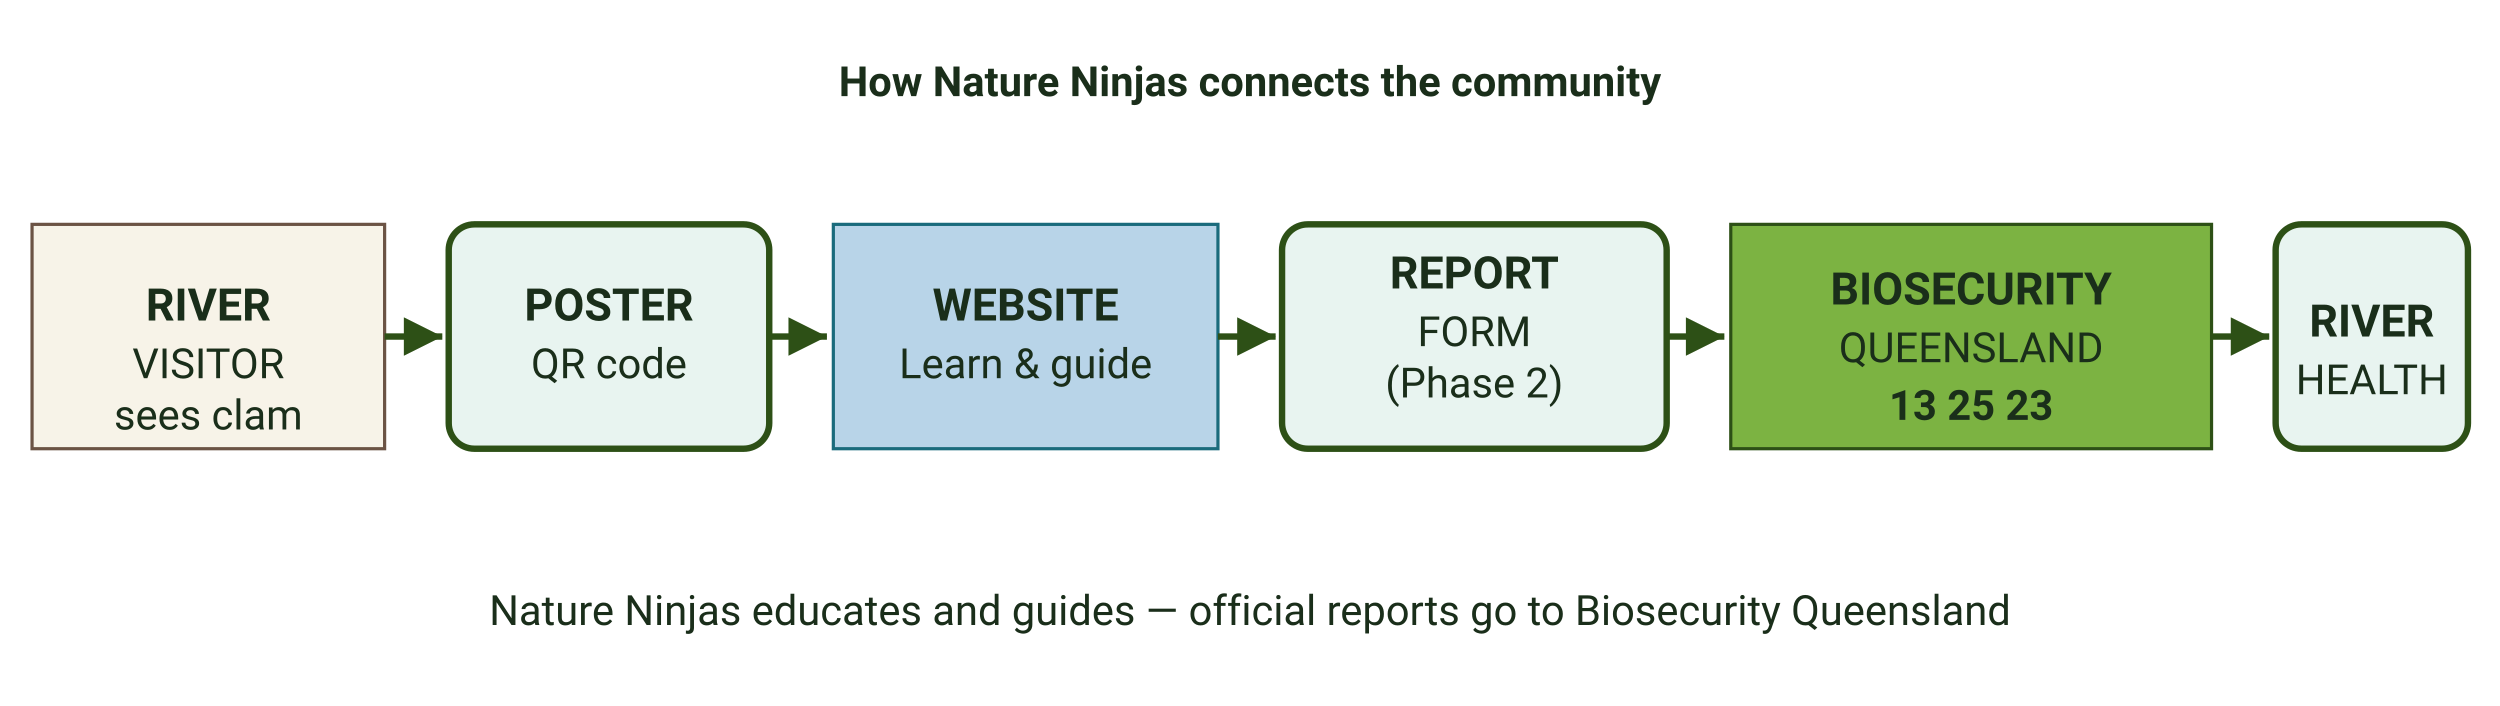
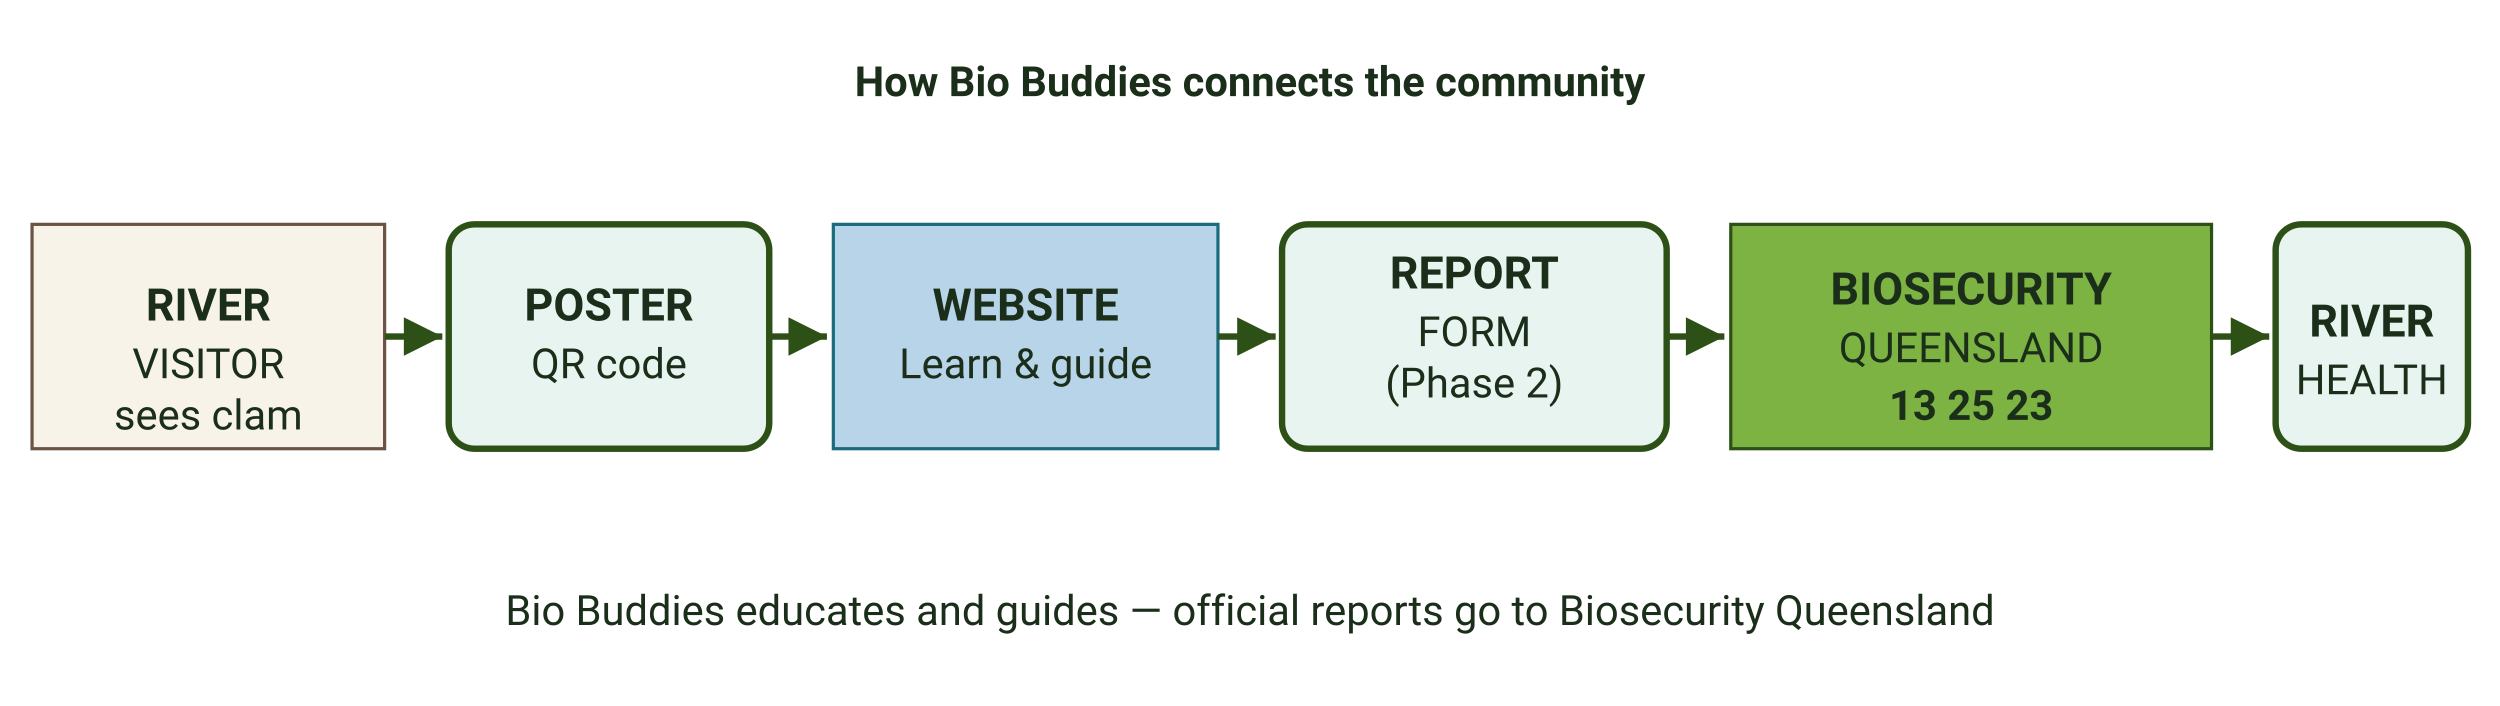
- <svg xmlns="http://www.w3.org/2000/svg" viewBox="0 0 780 220" role="img" aria-label="Nature Ninjas system overview">
+ <svg xmlns="http://www.w3.org/2000/svg" viewBox="0 0 780 220" role="img" aria-label="Bio Buddies system overview">
  <defs>
    <marker id="arrow" markerWidth="8" markerHeight="8" refX="6" refY="3" orient="auto">
      <path d="M0,0 L6,3 L0,6 Z" fill="#2D5016" />
    </marker>
  </defs>
  <style>
    .box { fill: #E8F4F0; stroke: #2D5016; stroke-width: 2; rx: 8; }
    .box-visitor { fill: #F7F3E8; stroke: #6B5344; }
    .box-water { fill: #B8D4E8; stroke: #1A6B7C; }
    .box-official { fill: #7CB342; stroke: #2D5016; }
    text { font-family: Nunito, Roboto, sans-serif; font-size: 13px; fill: #1A2E1A; }
    .label { font-weight: bold; font-size: 14px; }
  </style>
-   <text x="390" y="30" text-anchor="middle" font-size="16" font-weight="bold" fill="#1A6B7C">How Nature Ninjas connects the community</text>
+   <text x="390" y="30" text-anchor="middle" font-size="16" font-weight="bold" fill="#1A6B7C">How Bio Buddies connects the community</text>
  <rect class="box-visitor" x="10" y="70" width="110" height="70" />
  <text x="65" y="100" text-anchor="middle" class="label">RIVER</text>
  <text x="65" y="118" text-anchor="middle">VISITOR</text>
  <text x="65" y="134" text-anchor="middle" font-size="11">sees clam</text>
  <rect class="box" x="140" y="70" width="100" height="70" />
  <text x="190" y="100" text-anchor="middle" class="label">POSTER</text>
  <text x="190" y="118" text-anchor="middle">QR code</text>
  <rect class="box-water" x="260" y="70" width="120" height="70" />
  <text x="320" y="100" text-anchor="middle" class="label">WEBSITE</text>
  <text x="320" y="118" text-anchor="middle">Learn &amp; guide</text>
  <rect class="box" x="400" y="70" width="120" height="70" />
  <text x="460" y="90" text-anchor="middle" class="label">REPORT</text>
  <text x="460" y="108" text-anchor="middle">FORM</text>
  <text x="460" y="124" text-anchor="middle" font-size="11">(Phase 2)</text>
  <rect class="box-official" x="540" y="70" width="150" height="70" />
  <text x="615" y="95" text-anchor="middle" class="label">BIOSECURITY</text>
  <text x="615" y="113" text-anchor="middle">QUEENSLAND</text>
  <text x="615" y="131" text-anchor="middle" font-weight="bold">13 25 23</text>
  <rect class="box" x="710" y="70" width="60" height="70" />
  <text x="740" y="105" text-anchor="middle" class="label">RIVER</text>
  <text x="740" y="123" text-anchor="middle">HEALTH</text>
  <line x1="120" y1="105" x2="138" y2="105" stroke="#2D5016" stroke-width="2" marker-end="url(#arrow)" />
  <line x1="240" y1="105" x2="258" y2="105" stroke="#2D5016" stroke-width="2" marker-end="url(#arrow)" />
  <line x1="380" y1="105" x2="398" y2="105" stroke="#2D5016" stroke-width="2" marker-end="url(#arrow)" />
  <line x1="520" y1="105" x2="538" y2="105" stroke="#2D5016" stroke-width="2" marker-end="url(#arrow)" />
  <line x1="690" y1="105" x2="708" y2="105" stroke="#2D5016" stroke-width="2" marker-end="url(#arrow)" />
-   <text x="390" y="195" text-anchor="middle" font-size="11" fill="#4A5D4A">Nature Ninjas educates and guides — official reports go to Biosecurity Queensland</text>
+   <text x="390" y="195" text-anchor="middle" font-size="11" fill="#4A5D4A">Bio Buddies educates and guides — official reports go to Biosecurity Queensland</text>
</svg>
